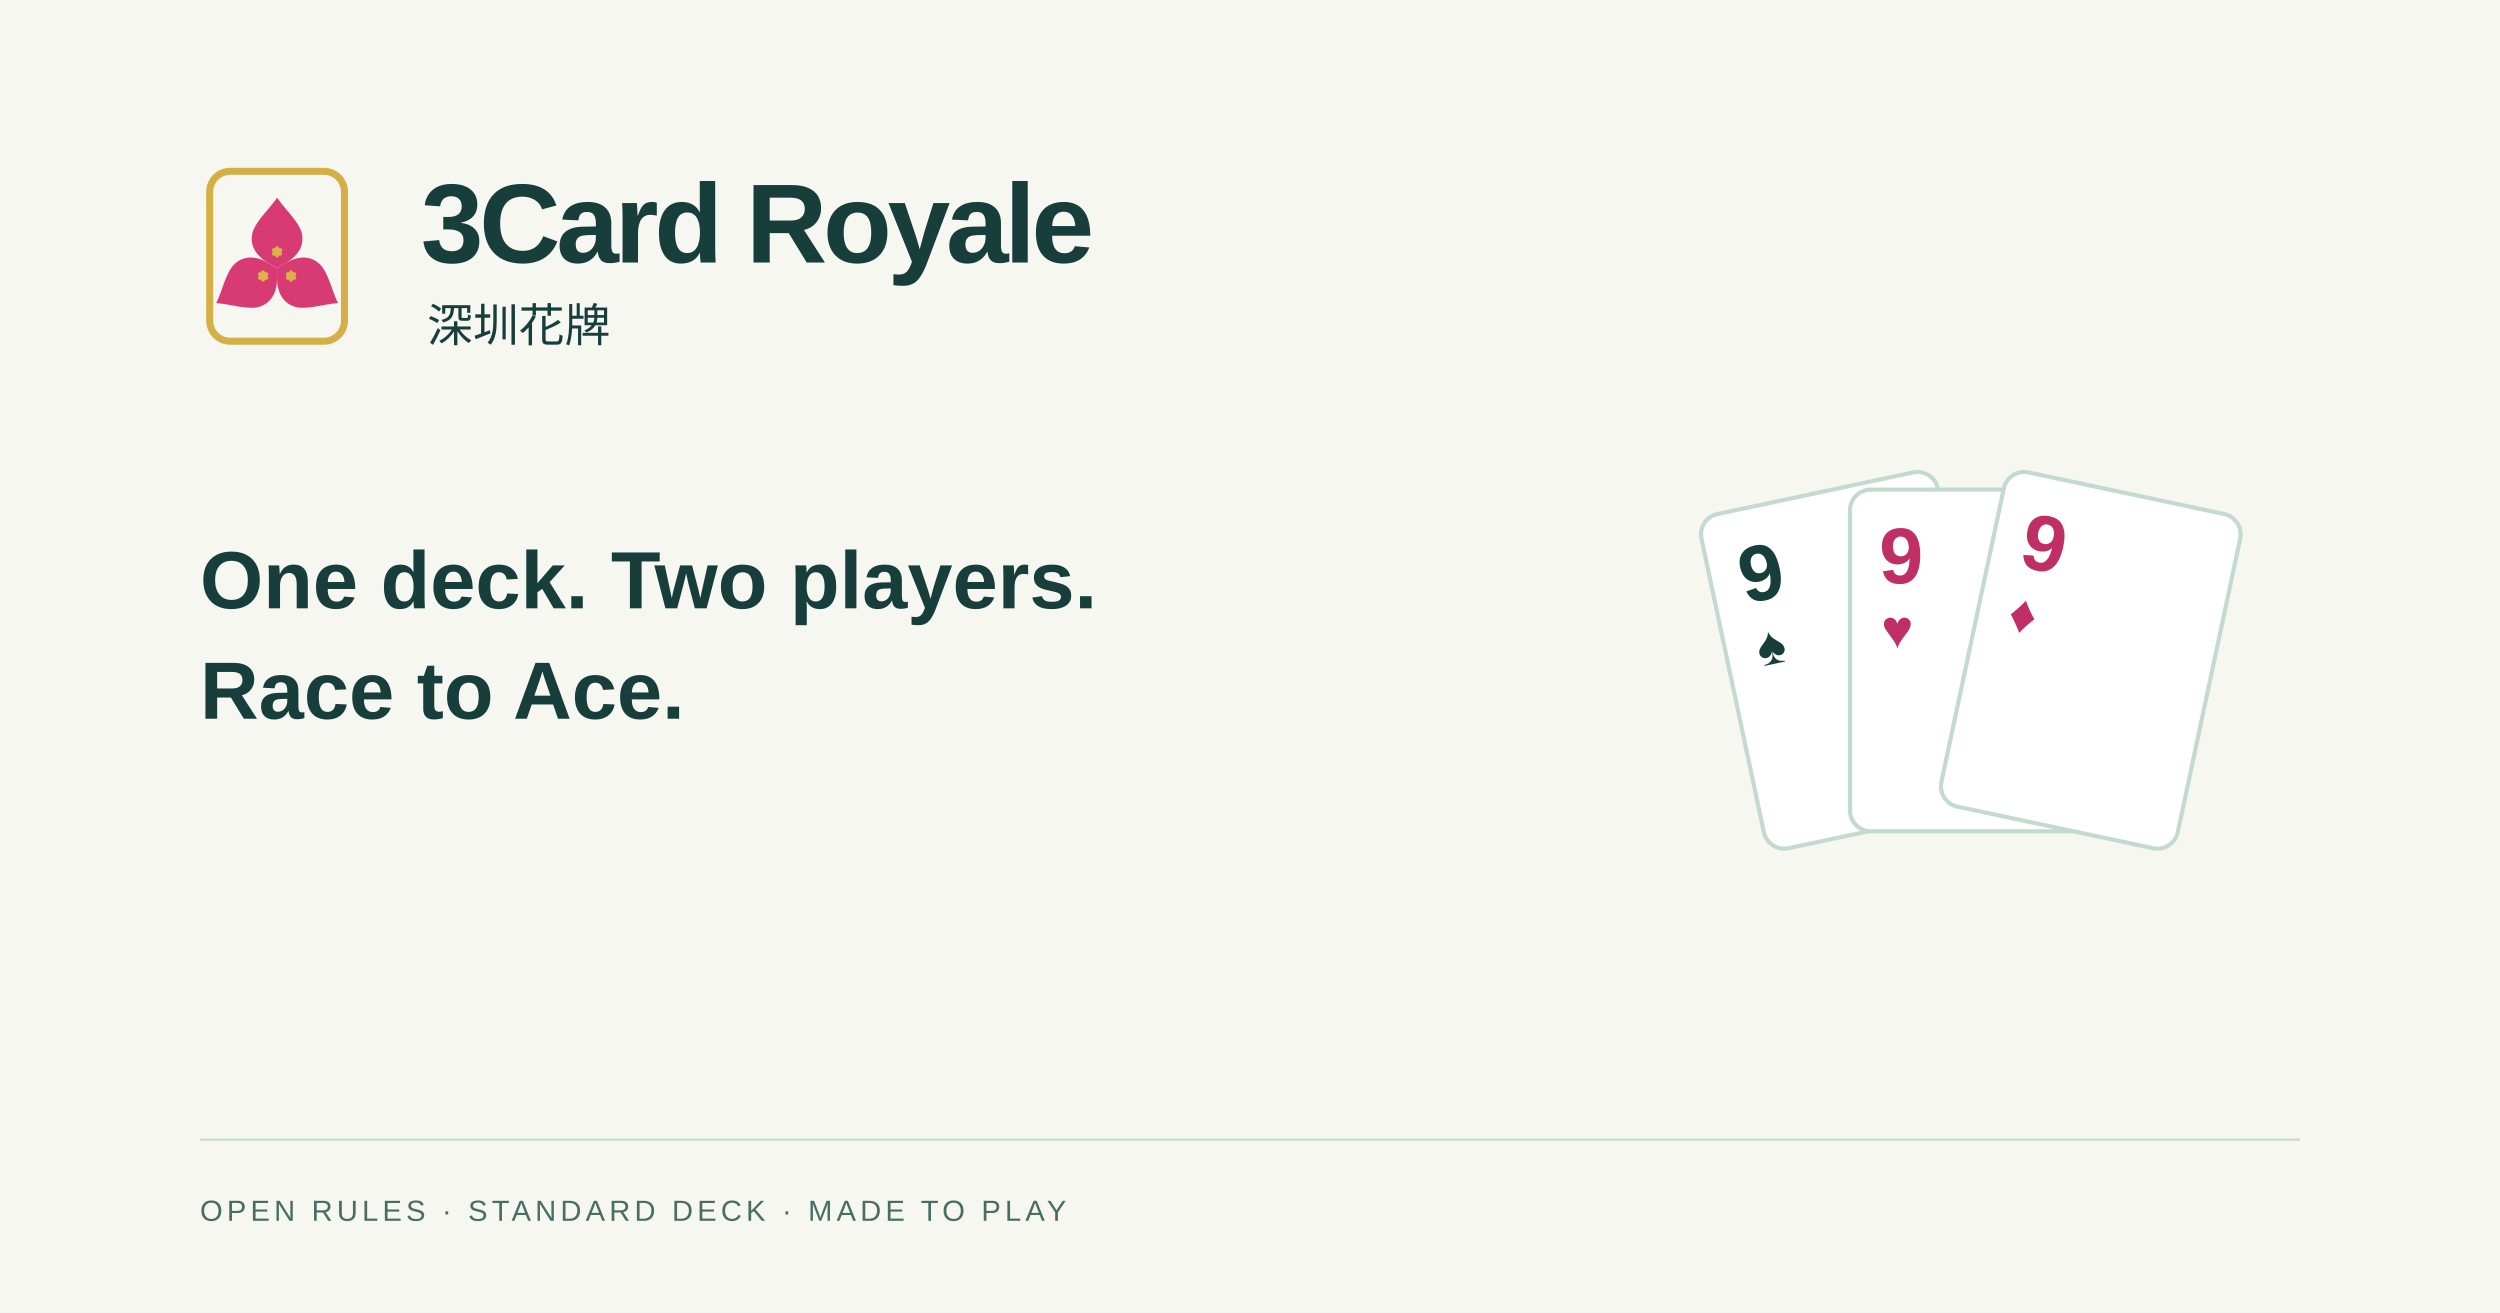
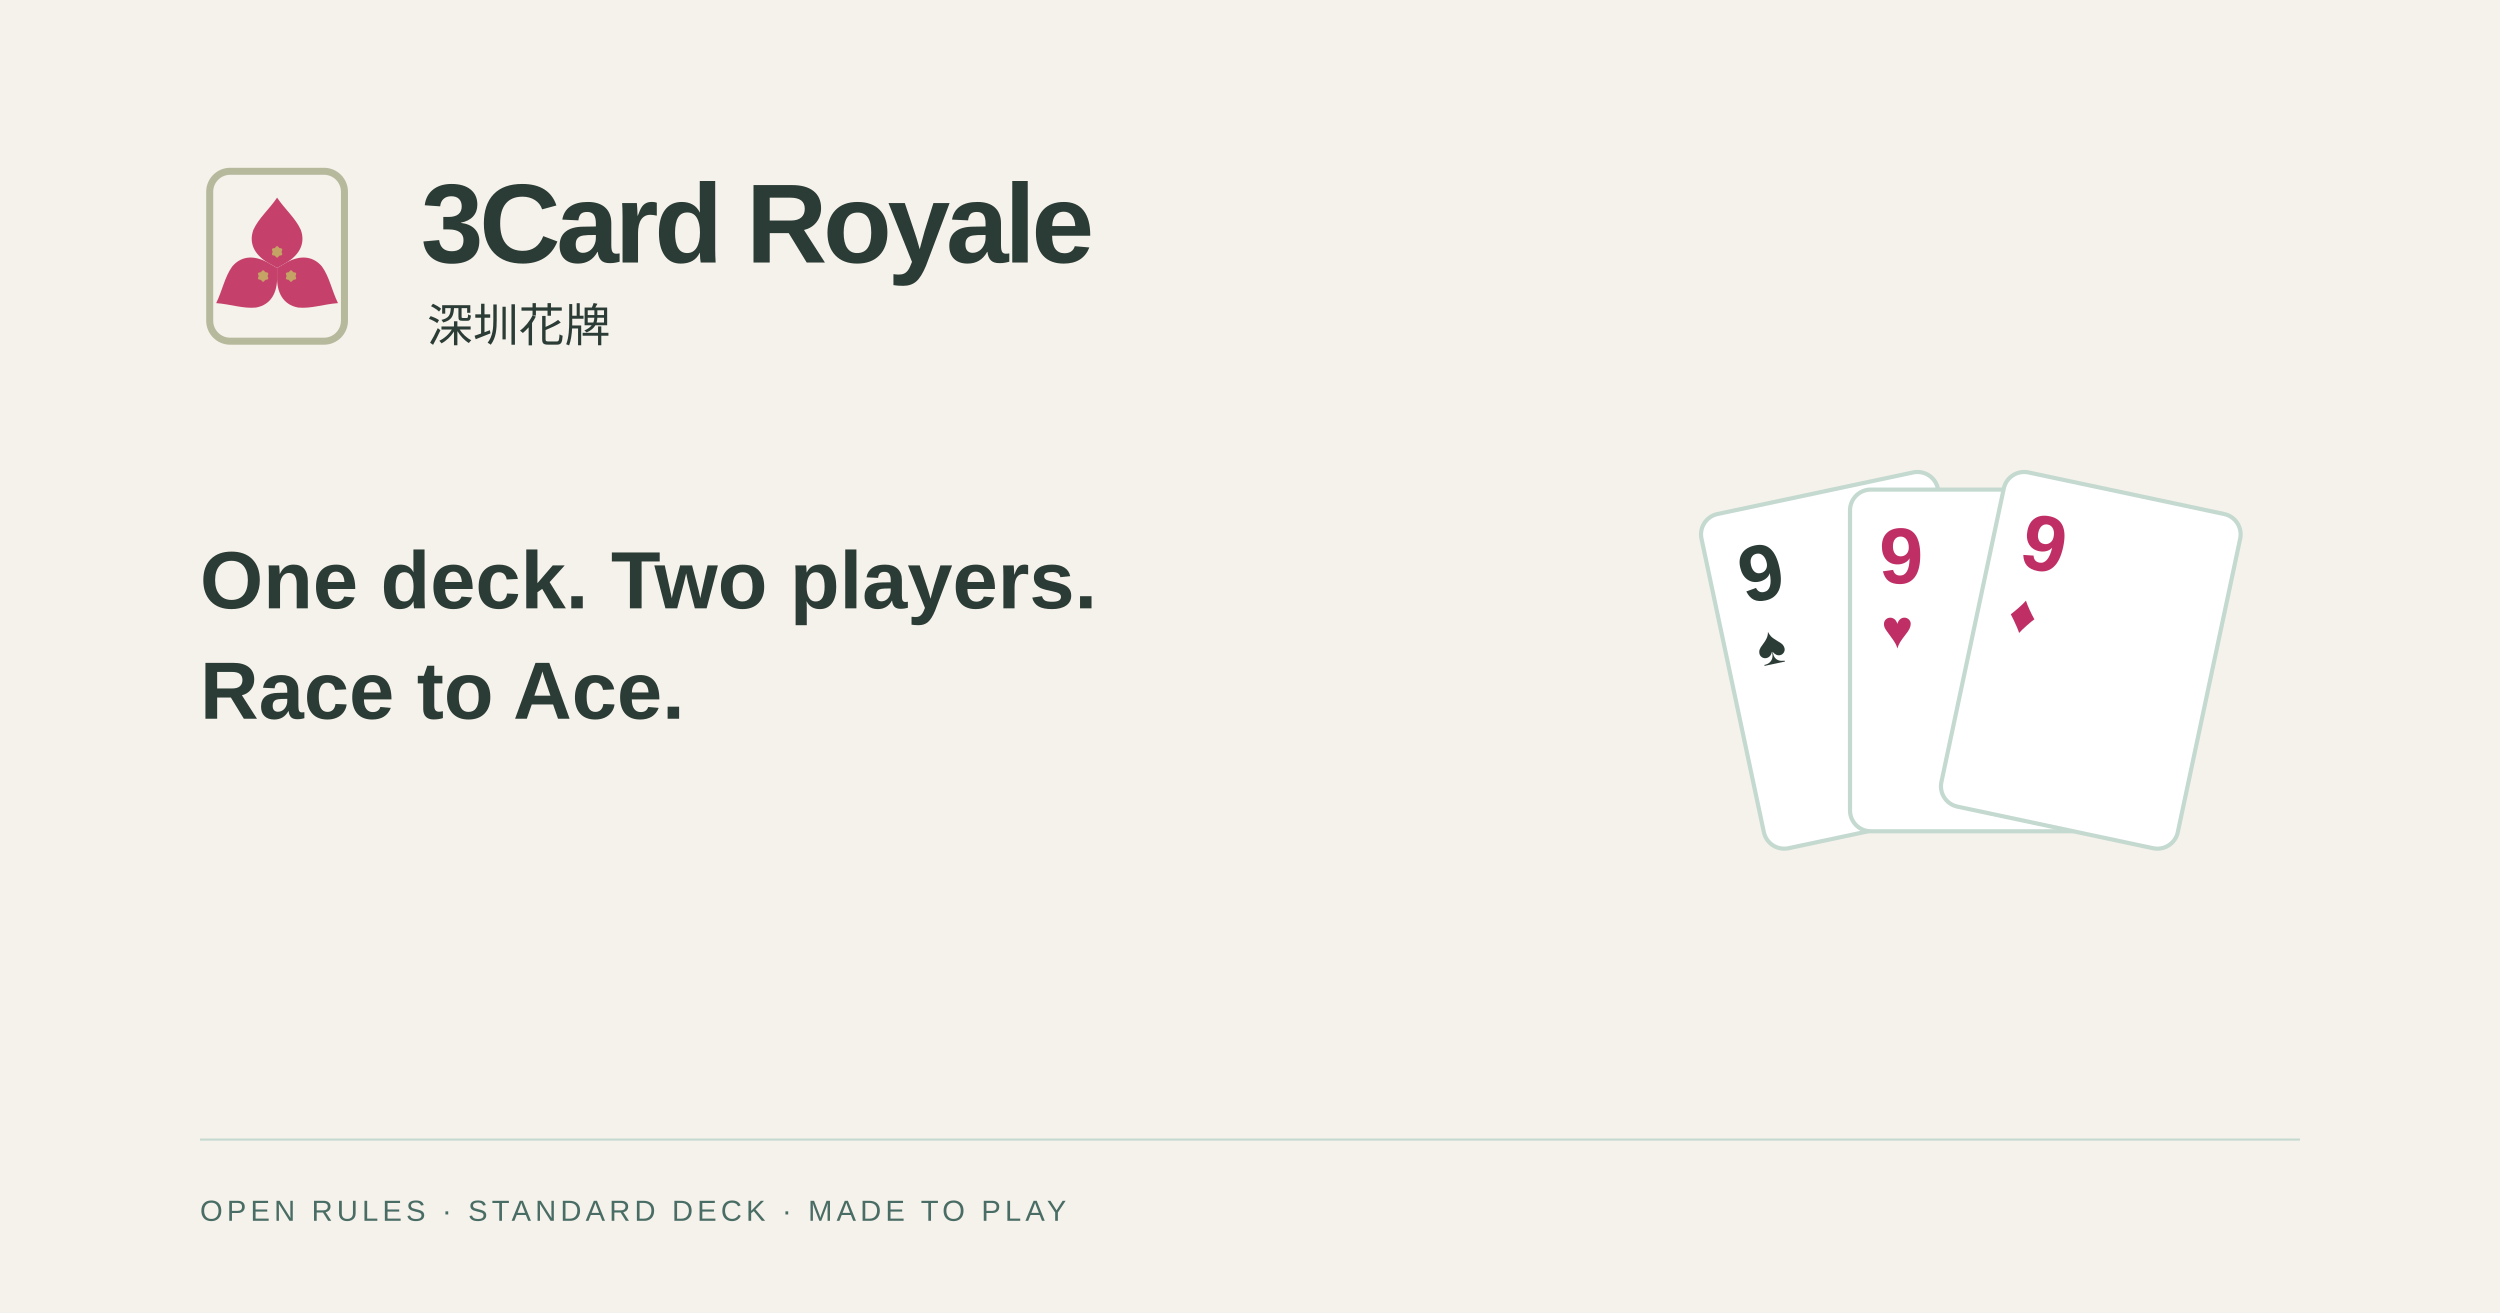
<svg xmlns="http://www.w3.org/2000/svg" width="1200" height="630" viewBox="0 0 1200 630">
-   <rect width="1200" height="630" fill="#F7F7F2" />
+   <rect width="1200" height="630" fill="#F5F2EB" />
  <svg x="88" y="72" width="90" height="102" viewBox="0 0 64 64">
-     <rect x="9" y="3" width="46" height="58" rx="7" fill="#F7F7F2" stroke="#D3AF45" stroke-width="2.4" />
+     <rect x="9" y="3" width="46" height="58" rx="7" fill="#F5F2EB" stroke="#B7B99D" stroke-width="2.4" />
    <g>
-       <path d="M32 36L29.402 34.5C24.8 32 22.1 28 23.9 23C25.7 19 29.3 16 32 12C34.7 16 38.3 19 40.1 23C41.9 28 39.2 32 34.598 34.5L32 36Z" fill="#D83B74" />
-       <path d="M32 28.53C32.083 28.53 32.173 28.564 32.249 28.611C32.324 28.657 32.393 28.74 32.453 28.81C32.513 28.879 32.558 28.966 32.61 29.027C32.662 29.088 32.705 29.14 32.765 29.175C32.825 29.21 32.892 29.221 32.971 29.235C33.049 29.25 33.147 29.245 33.237 29.263C33.328 29.28 33.434 29.298 33.512 29.34C33.59 29.382 33.665 29.443 33.706 29.515C33.748 29.587 33.763 29.682 33.761 29.771C33.758 29.86 33.72 29.96 33.69 30.047C33.66 30.134 33.608 30.216 33.581 30.292C33.554 30.367 33.53 30.431 33.53 30.5C33.53 30.569 33.554 30.633 33.581 30.708C33.608 30.784 33.66 30.866 33.69 30.953C33.72 31.04 33.758 31.14 33.761 31.229C33.763 31.318 33.748 31.413 33.706 31.485C33.665 31.557 33.59 31.618 33.512 31.66C33.434 31.702 33.328 31.72 33.237 31.737C33.147 31.755 33.049 31.75 32.971 31.765C32.892 31.779 32.825 31.79 32.765 31.825C32.705 31.86 32.662 31.912 32.61 31.973C32.558 32.034 32.513 32.121 32.453 32.19C32.393 32.26 32.324 32.343 32.249 32.389C32.173 32.436 32.083 32.47 32 32.47C31.917 32.47 31.827 32.436 31.751 32.389C31.676 32.343 31.607 32.26 31.547 32.19C31.487 32.121 31.442 32.034 31.39 31.973C31.338 31.912 31.295 31.86 31.235 31.825C31.175 31.79 31.108 31.779 31.029 31.765C30.951 31.75 30.853 31.755 30.763 31.737C30.672 31.72 30.566 31.702 30.488 31.66C30.41 31.618 30.335 31.557 30.294 31.485C30.253 31.413 30.237 31.318 30.239 31.229C30.242 31.14 30.28 31.04 30.31 30.953C30.34 30.866 30.392 30.784 30.419 30.708C30.446 30.633 30.47 30.569 30.47 30.5C30.47 30.431 30.446 30.367 30.419 30.292C30.392 30.216 30.34 30.134 30.31 30.047C30.28 29.96 30.242 29.86 30.239 29.771C30.237 29.682 30.253 29.587 30.294 29.515C30.335 29.443 30.41 29.382 30.488 29.34C30.566 29.298 30.672 29.28 30.763 29.263C30.853 29.245 30.951 29.25 31.029 29.235C31.108 29.221 31.175 29.21 31.235 29.175C31.295 29.14 31.338 29.088 31.39 29.027C31.442 28.966 31.487 28.879 31.547 28.81C31.607 28.74 31.676 28.657 31.751 28.611C31.827 28.564 31.917 28.53 32 28.53Z" fill="#DEB04A" />
+       <path d="M32 36L29.402 34.5C24.8 32 22.1 28 23.9 23C25.7 19 29.3 16 32 12C34.7 16 38.3 19 40.1 23C41.9 28 39.2 32 34.598 34.5L32 36Z" fill="#C5416B" />
+       <path d="M32 28.53C32.083 28.53 32.173 28.564 32.249 28.611C32.324 28.657 32.393 28.74 32.453 28.81C32.513 28.879 32.558 28.966 32.61 29.027C32.662 29.088 32.705 29.14 32.765 29.175C32.825 29.21 32.892 29.221 32.971 29.235C33.049 29.25 33.147 29.245 33.237 29.263C33.328 29.28 33.434 29.298 33.512 29.34C33.59 29.382 33.665 29.443 33.706 29.515C33.748 29.587 33.763 29.682 33.761 29.771C33.758 29.86 33.72 29.96 33.69 30.047C33.66 30.134 33.608 30.216 33.581 30.292C33.554 30.367 33.53 30.431 33.53 30.5C33.53 30.569 33.554 30.633 33.581 30.708C33.608 30.784 33.66 30.866 33.69 30.953C33.72 31.04 33.758 31.14 33.761 31.229C33.763 31.318 33.748 31.413 33.706 31.485C33.665 31.557 33.59 31.618 33.512 31.66C33.434 31.702 33.328 31.72 33.237 31.737C33.147 31.755 33.049 31.75 32.971 31.765C32.892 31.779 32.825 31.79 32.765 31.825C32.705 31.86 32.662 31.912 32.61 31.973C32.558 32.034 32.513 32.121 32.453 32.19C32.393 32.26 32.324 32.343 32.249 32.389C32.173 32.436 32.083 32.47 32 32.47C31.917 32.47 31.827 32.436 31.751 32.389C31.676 32.343 31.607 32.26 31.547 32.19C31.487 32.121 31.442 32.034 31.39 31.973C31.338 31.912 31.295 31.86 31.235 31.825C31.175 31.79 31.108 31.779 31.029 31.765C30.951 31.75 30.853 31.755 30.763 31.737C30.672 31.72 30.566 31.702 30.488 31.66C30.41 31.618 30.335 31.557 30.294 31.485C30.253 31.413 30.237 31.318 30.239 31.229C30.242 31.14 30.28 31.04 30.31 30.953C30.34 30.866 30.392 30.784 30.419 30.708C30.446 30.633 30.47 30.569 30.47 30.5C30.47 30.431 30.446 30.367 30.419 30.292C30.392 30.216 30.34 30.134 30.31 30.047C30.28 29.96 30.242 29.86 30.239 29.771C30.237 29.682 30.253 29.587 30.294 29.515C30.335 29.443 30.41 29.382 30.488 29.34C30.566 29.298 30.672 29.28 30.763 29.263C30.853 29.245 30.951 29.25 31.029 29.235C31.108 29.221 31.175 29.21 31.235 29.175C31.295 29.14 31.338 29.088 31.39 29.027C31.442 28.966 31.487 28.879 31.547 28.81C31.607 28.74 31.676 28.657 31.751 28.611C31.827 28.564 31.917 28.53 32 28.53Z" fill="#C5A365" />
    </g>
    <g transform="rotate(120 32 36)">
-       <path d="M32 36L29.402 34.5C24.8 32 22.1 28 23.9 23C25.7 19 29.3 16 32 12C34.7 16 38.3 19 40.1 23C41.9 28 39.2 32 34.598 34.5L32 36Z" fill="#D83B74" />
-       <path d="M32 28.53C32.083 28.53 32.173 28.564 32.249 28.611C32.324 28.657 32.393 28.74 32.453 28.81C32.513 28.879 32.558 28.966 32.61 29.027C32.662 29.088 32.705 29.14 32.765 29.175C32.825 29.21 32.892 29.221 32.971 29.235C33.049 29.25 33.147 29.245 33.237 29.263C33.328 29.28 33.434 29.298 33.512 29.34C33.59 29.382 33.665 29.443 33.706 29.515C33.748 29.587 33.763 29.682 33.761 29.771C33.758 29.86 33.72 29.96 33.69 30.047C33.66 30.134 33.608 30.216 33.581 30.292C33.554 30.367 33.53 30.431 33.53 30.5C33.53 30.569 33.554 30.633 33.581 30.708C33.608 30.784 33.66 30.866 33.69 30.953C33.72 31.04 33.758 31.14 33.761 31.229C33.763 31.318 33.748 31.413 33.706 31.485C33.665 31.557 33.59 31.618 33.512 31.66C33.434 31.702 33.328 31.72 33.237 31.737C33.147 31.755 33.049 31.75 32.971 31.765C32.892 31.779 32.825 31.79 32.765 31.825C32.705 31.86 32.662 31.912 32.61 31.973C32.558 32.034 32.513 32.121 32.453 32.19C32.393 32.26 32.324 32.343 32.249 32.389C32.173 32.436 32.083 32.47 32 32.47C31.917 32.47 31.827 32.436 31.751 32.389C31.676 32.343 31.607 32.26 31.547 32.19C31.487 32.121 31.442 32.034 31.39 31.973C31.338 31.912 31.295 31.86 31.235 31.825C31.175 31.79 31.108 31.779 31.029 31.765C30.951 31.75 30.853 31.755 30.763 31.737C30.672 31.72 30.566 31.702 30.488 31.66C30.41 31.618 30.335 31.557 30.294 31.485C30.253 31.413 30.237 31.318 30.239 31.229C30.242 31.14 30.28 31.04 30.31 30.953C30.34 30.866 30.392 30.784 30.419 30.708C30.446 30.633 30.47 30.569 30.47 30.5C30.47 30.431 30.446 30.367 30.419 30.292C30.392 30.216 30.34 30.134 30.31 30.047C30.28 29.96 30.242 29.86 30.239 29.771C30.237 29.682 30.253 29.587 30.294 29.515C30.335 29.443 30.41 29.382 30.488 29.34C30.566 29.298 30.672 29.28 30.763 29.263C30.853 29.245 30.951 29.25 31.029 29.235C31.108 29.221 31.175 29.21 31.235 29.175C31.295 29.14 31.338 29.088 31.39 29.027C31.442 28.966 31.487 28.879 31.547 28.81C31.607 28.74 31.676 28.657 31.751 28.611C31.827 28.564 31.917 28.53 32 28.53Z" fill="#DEB04A" />
+       <path d="M32 36L29.402 34.5C24.8 32 22.1 28 23.9 23C25.7 19 29.3 16 32 12C34.7 16 38.3 19 40.1 23C41.9 28 39.2 32 34.598 34.5L32 36Z" fill="#C5416B" />
+       <path d="M32 28.53C32.083 28.53 32.173 28.564 32.249 28.611C32.324 28.657 32.393 28.74 32.453 28.81C32.513 28.879 32.558 28.966 32.61 29.027C32.662 29.088 32.705 29.14 32.765 29.175C32.825 29.21 32.892 29.221 32.971 29.235C33.049 29.25 33.147 29.245 33.237 29.263C33.328 29.28 33.434 29.298 33.512 29.34C33.59 29.382 33.665 29.443 33.706 29.515C33.748 29.587 33.763 29.682 33.761 29.771C33.758 29.86 33.72 29.96 33.69 30.047C33.66 30.134 33.608 30.216 33.581 30.292C33.554 30.367 33.53 30.431 33.53 30.5C33.53 30.569 33.554 30.633 33.581 30.708C33.608 30.784 33.66 30.866 33.69 30.953C33.72 31.04 33.758 31.14 33.761 31.229C33.763 31.318 33.748 31.413 33.706 31.485C33.665 31.557 33.59 31.618 33.512 31.66C33.434 31.702 33.328 31.72 33.237 31.737C33.147 31.755 33.049 31.75 32.971 31.765C32.892 31.779 32.825 31.79 32.765 31.825C32.705 31.86 32.662 31.912 32.61 31.973C32.558 32.034 32.513 32.121 32.453 32.19C32.393 32.26 32.324 32.343 32.249 32.389C32.173 32.436 32.083 32.47 32 32.47C31.917 32.47 31.827 32.436 31.751 32.389C31.676 32.343 31.607 32.26 31.547 32.19C31.487 32.121 31.442 32.034 31.39 31.973C31.338 31.912 31.295 31.86 31.235 31.825C31.175 31.79 31.108 31.779 31.029 31.765C30.951 31.75 30.853 31.755 30.763 31.737C30.672 31.72 30.566 31.702 30.488 31.66C30.41 31.618 30.335 31.557 30.294 31.485C30.253 31.413 30.237 31.318 30.239 31.229C30.242 31.14 30.28 31.04 30.31 30.953C30.34 30.866 30.392 30.784 30.419 30.708C30.446 30.633 30.47 30.569 30.47 30.5C30.47 30.431 30.446 30.367 30.419 30.292C30.392 30.216 30.34 30.134 30.31 30.047C30.28 29.96 30.242 29.86 30.239 29.771C30.237 29.682 30.253 29.587 30.294 29.515C30.335 29.443 30.41 29.382 30.488 29.34C30.566 29.298 30.672 29.28 30.763 29.263C30.853 29.245 30.951 29.25 31.029 29.235C31.108 29.221 31.175 29.21 31.235 29.175C31.295 29.14 31.338 29.088 31.39 29.027C31.442 28.966 31.487 28.879 31.547 28.81C31.607 28.74 31.676 28.657 31.751 28.611C31.827 28.564 31.917 28.53 32 28.53Z" fill="#C5A365" />
    </g>
    <g transform="rotate(240 32 36)">
-       <path d="M32 36L29.402 34.5C24.8 32 22.1 28 23.9 23C25.7 19 29.3 16 32 12C34.7 16 38.3 19 40.1 23C41.9 28 39.2 32 34.598 34.5L32 36Z" fill="#D83B74" />
-       <path d="M32 28.53C32.083 28.53 32.173 28.564 32.249 28.611C32.324 28.657 32.393 28.74 32.453 28.81C32.513 28.879 32.558 28.966 32.61 29.027C32.662 29.088 32.705 29.14 32.765 29.175C32.825 29.21 32.892 29.221 32.971 29.235C33.049 29.25 33.147 29.245 33.237 29.263C33.328 29.28 33.434 29.298 33.512 29.34C33.59 29.382 33.665 29.443 33.706 29.515C33.748 29.587 33.763 29.682 33.761 29.771C33.758 29.86 33.72 29.96 33.69 30.047C33.66 30.134 33.608 30.216 33.581 30.292C33.554 30.367 33.53 30.431 33.53 30.5C33.53 30.569 33.554 30.633 33.581 30.708C33.608 30.784 33.66 30.866 33.69 30.953C33.72 31.04 33.758 31.14 33.761 31.229C33.763 31.318 33.748 31.413 33.706 31.485C33.665 31.557 33.59 31.618 33.512 31.66C33.434 31.702 33.328 31.72 33.237 31.737C33.147 31.755 33.049 31.75 32.971 31.765C32.892 31.779 32.825 31.79 32.765 31.825C32.705 31.86 32.662 31.912 32.61 31.973C32.558 32.034 32.513 32.121 32.453 32.19C32.393 32.26 32.324 32.343 32.249 32.389C32.173 32.436 32.083 32.47 32 32.47C31.917 32.47 31.827 32.436 31.751 32.389C31.676 32.343 31.607 32.26 31.547 32.19C31.487 32.121 31.442 32.034 31.39 31.973C31.338 31.912 31.295 31.86 31.235 31.825C31.175 31.79 31.108 31.779 31.029 31.765C30.951 31.75 30.853 31.755 30.763 31.737C30.672 31.72 30.566 31.702 30.488 31.66C30.41 31.618 30.335 31.557 30.294 31.485C30.253 31.413 30.237 31.318 30.239 31.229C30.242 31.14 30.28 31.04 30.31 30.953C30.34 30.866 30.392 30.784 30.419 30.708C30.446 30.633 30.47 30.569 30.47 30.5C30.47 30.431 30.446 30.367 30.419 30.292C30.392 30.216 30.34 30.134 30.31 30.047C30.28 29.96 30.242 29.86 30.239 29.771C30.237 29.682 30.253 29.587 30.294 29.515C30.335 29.443 30.41 29.382 30.488 29.34C30.566 29.298 30.672 29.28 30.763 29.263C30.853 29.245 30.951 29.25 31.029 29.235C31.108 29.221 31.175 29.21 31.235 29.175C31.295 29.14 31.338 29.088 31.39 29.027C31.442 28.966 31.487 28.879 31.547 28.81C31.607 28.74 31.676 28.657 31.751 28.611C31.827 28.564 31.917 28.53 32 28.53Z" fill="#DEB04A" />
+       <path d="M32 36L29.402 34.5C24.8 32 22.1 28 23.9 23C25.7 19 29.3 16 32 12C34.7 16 38.3 19 40.1 23C41.9 28 39.2 32 34.598 34.5L32 36Z" fill="#C5416B" />
+       <path d="M32 28.53C32.083 28.53 32.173 28.564 32.249 28.611C32.324 28.657 32.393 28.74 32.453 28.81C32.513 28.879 32.558 28.966 32.61 29.027C32.662 29.088 32.705 29.14 32.765 29.175C32.825 29.21 32.892 29.221 32.971 29.235C33.049 29.25 33.147 29.245 33.237 29.263C33.328 29.28 33.434 29.298 33.512 29.34C33.59 29.382 33.665 29.443 33.706 29.515C33.748 29.587 33.763 29.682 33.761 29.771C33.758 29.86 33.72 29.96 33.69 30.047C33.66 30.134 33.608 30.216 33.581 30.292C33.554 30.367 33.53 30.431 33.53 30.5C33.53 30.569 33.554 30.633 33.581 30.708C33.608 30.784 33.66 30.866 33.69 30.953C33.72 31.04 33.758 31.14 33.761 31.229C33.763 31.318 33.748 31.413 33.706 31.485C33.665 31.557 33.59 31.618 33.512 31.66C33.434 31.702 33.328 31.72 33.237 31.737C33.147 31.755 33.049 31.75 32.971 31.765C32.892 31.779 32.825 31.79 32.765 31.825C32.705 31.86 32.662 31.912 32.61 31.973C32.558 32.034 32.513 32.121 32.453 32.19C32.393 32.26 32.324 32.343 32.249 32.389C32.173 32.436 32.083 32.47 32 32.47C31.917 32.47 31.827 32.436 31.751 32.389C31.676 32.343 31.607 32.26 31.547 32.19C31.487 32.121 31.442 32.034 31.39 31.973C31.338 31.912 31.295 31.86 31.235 31.825C31.175 31.79 31.108 31.779 31.029 31.765C30.951 31.75 30.853 31.755 30.763 31.737C30.672 31.72 30.566 31.702 30.488 31.66C30.41 31.618 30.335 31.557 30.294 31.485C30.253 31.413 30.237 31.318 30.239 31.229C30.242 31.14 30.28 31.04 30.31 30.953C30.34 30.866 30.392 30.784 30.419 30.708C30.446 30.633 30.47 30.569 30.47 30.5C30.47 30.431 30.446 30.367 30.419 30.292C30.392 30.216 30.34 30.134 30.31 30.047C30.28 29.96 30.242 29.86 30.239 29.771C30.237 29.682 30.253 29.587 30.294 29.515C30.335 29.443 30.41 29.382 30.488 29.34C30.566 29.298 30.672 29.28 30.763 29.263C30.853 29.245 30.951 29.25 31.029 29.235C31.108 29.221 31.175 29.21 31.235 29.175C31.295 29.14 31.338 29.088 31.39 29.027C31.442 28.966 31.487 28.879 31.547 28.81C31.607 28.74 31.676 28.657 31.751 28.611C31.827 28.564 31.917 28.53 32 28.53Z" fill="#C5A365" />
    </g>
  </svg>
-   <g font-family="Arial,Helvetica,sans-serif" fill="#173E3B">
+   <g font-family="Arial,Helvetica,sans-serif" fill="#2B3B35">
    <text x="202" y="126" font-size="54" font-weight="750" letter-spacing="-2">3Card Royale</text>
    <text x="205" y="164" font-size="22">深圳花牌</text>
    <text x="96" y="292" font-size="39" font-weight="650">One deck. Two players.</text>
    <text x="96" y="345" font-size="39" font-weight="650">Race to Ace.</text>
    <path d="M96 547H1104" stroke="#C4D9D0" />
    <text x="96" y="586" font-size="14" letter-spacing="2" fill="#496D65">OPEN RULES · STANDARD DECK · MADE TO PLAY</text>
  </g>
  <g transform="translate(830 235) rotate(-12 58 80)">
    <rect width="116" height="164" rx="10" fill="#FFFFFF" stroke="#C4D9D0" stroke-width="2" />
-     <text x="14" y="45" font-family="Arial" font-weight="700" font-size="38" fill="#173E3B">9</text>
-     <text x="15" y="76" font-size="26" fill="#173E3B">♠</text>
+     <text x="14" y="45" font-family="Arial" font-weight="700" font-size="38" fill="#2B3B35">9</text>
+     <text x="15" y="76" font-size="26" fill="#2B3B35">♠</text>
  </g>
  <g transform="translate(888 235) rotate(0 58 80)">
    <rect width="116" height="164" rx="10" fill="#FFFFFF" stroke="#C4D9D0" stroke-width="2" />
    <text x="14" y="45" font-family="Arial" font-weight="700" font-size="38" fill="#BF2E65">9</text>
    <text x="15" y="76" font-size="26" fill="#BF2E65">♥</text>
  </g>
  <g transform="translate(946 235) rotate(12 58 80)">
    <rect width="116" height="164" rx="10" fill="#FFFFFF" stroke="#C4D9D0" stroke-width="2" />
    <text x="14" y="45" font-family="Arial" font-weight="700" font-size="38" fill="#BF2E65">9</text>
    <text x="15" y="76" font-size="26" fill="#BF2E65">♦</text>
  </g>
</svg>
